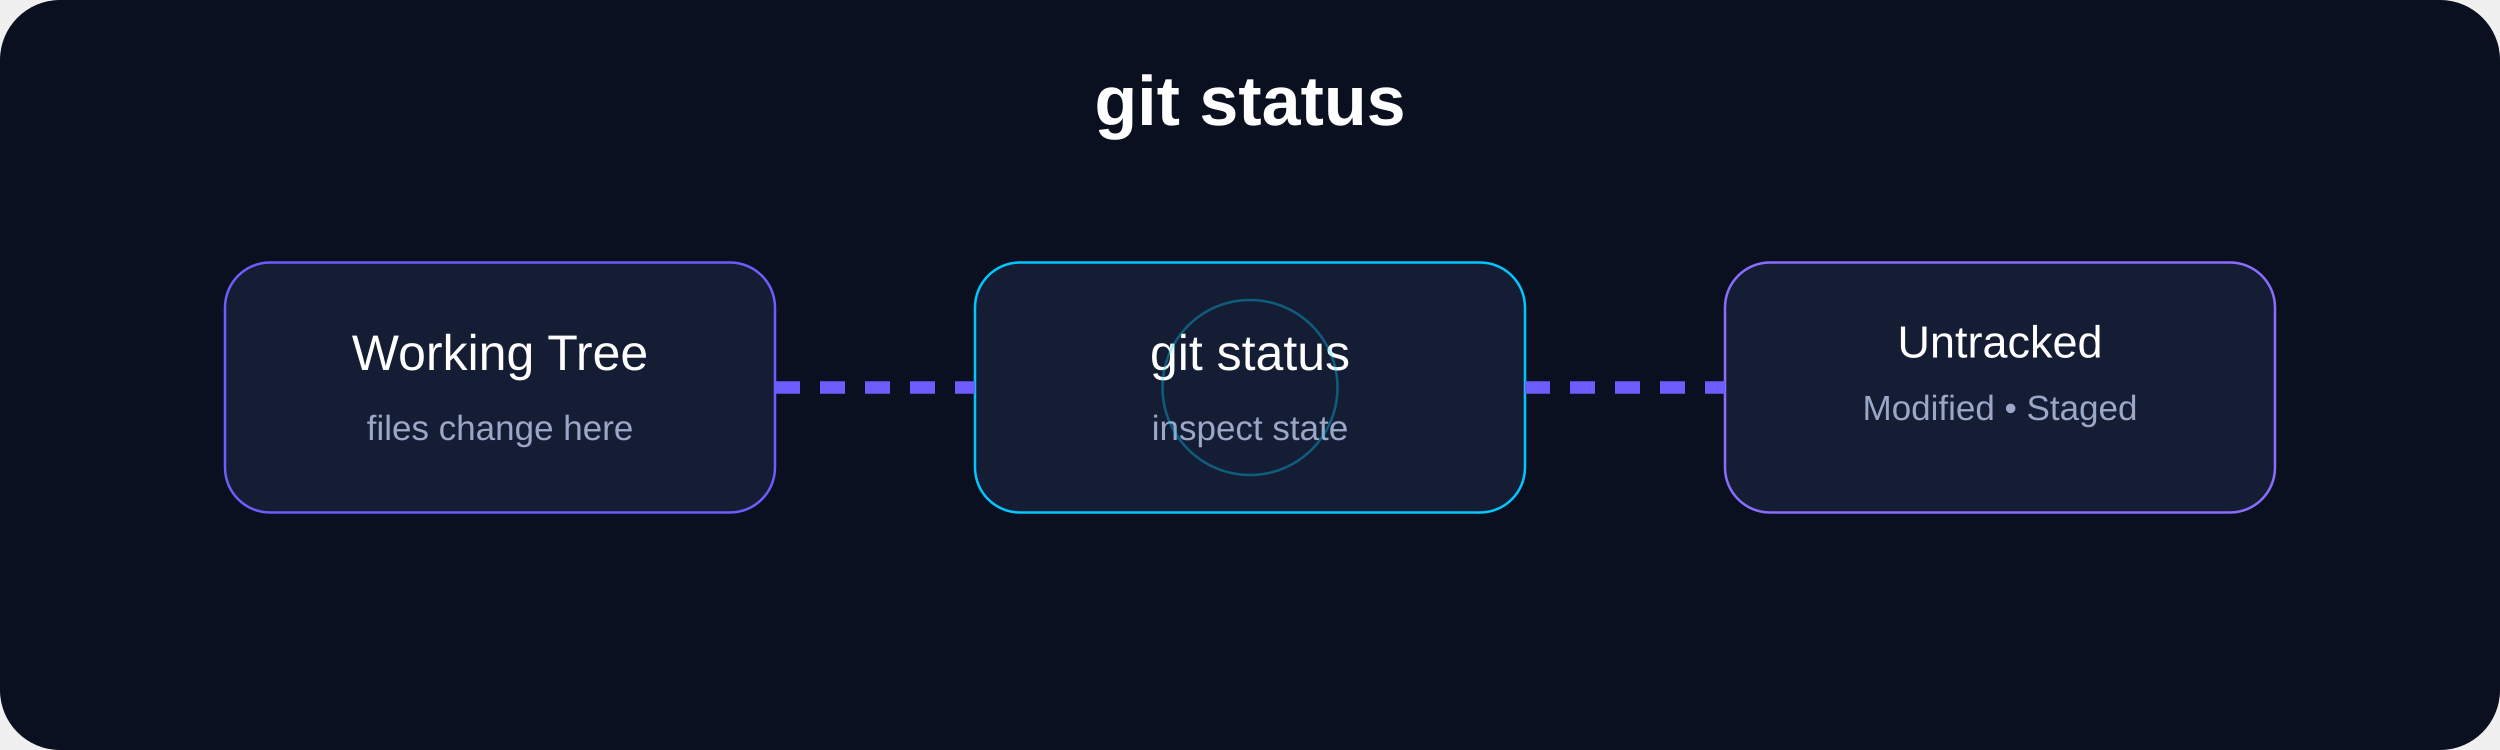
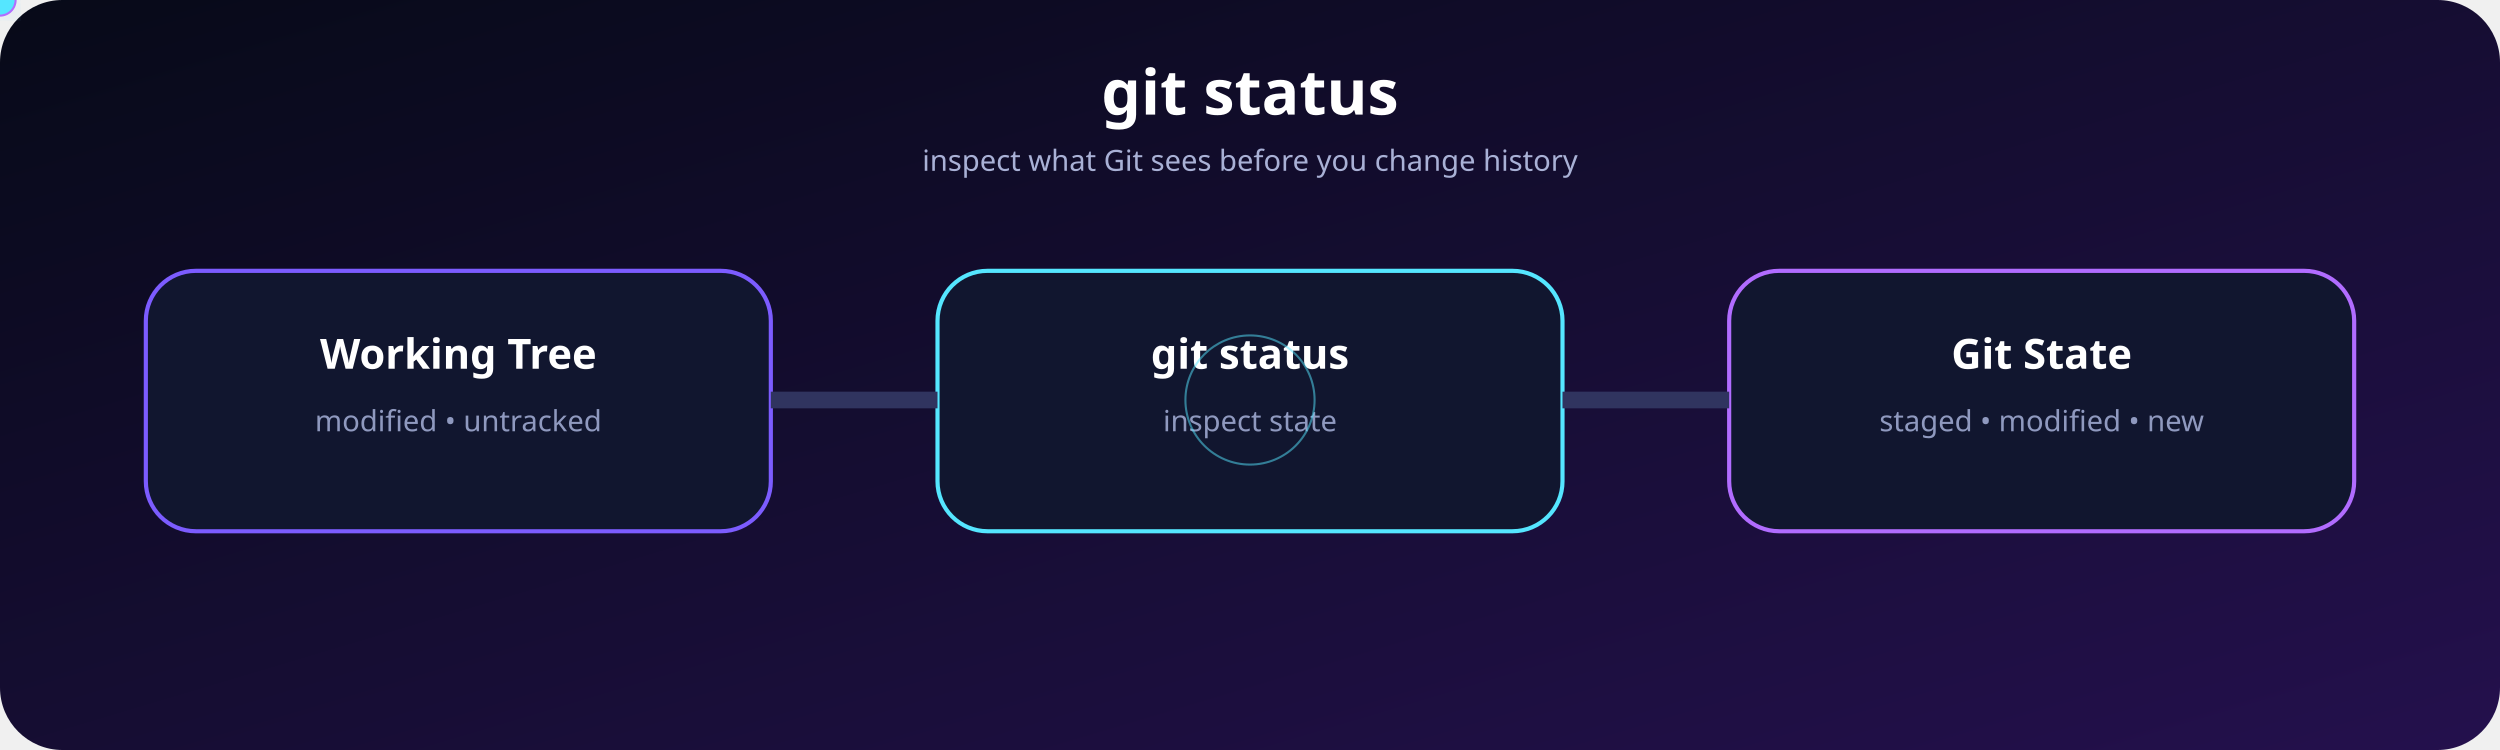
- <svg xmlns="http://www.w3.org/2000/svg" viewBox="0 0 1000 300">
-   <rect width="1000" height="300" rx="24" fill="#0b1020" />
-   <text x="500" y="50" text-anchor="middle" fill="white" font-family="Arial" font-size="28" font-weight="700">git status</text>
-   <g font-family="Arial" text-anchor="middle">
-     <rect x="90" y="105" width="220" height="100" rx="18" fill="#151d35" stroke="#6d5dfc" />
-     <text x="200" y="148" fill="white" font-size="20">Working Tree</text>
-     <text x="200" y="176" fill="#9aa7c7" font-size="14">files change here</text>
-     <rect x="390" y="105" width="220" height="100" rx="18" fill="#151d35" stroke="#00c8ff" />
-     <text x="500" y="148" fill="white" font-size="20">git status</text>
-     <text x="500" y="176" fill="#9aa7c7" font-size="14">inspect state</text>
-     <rect x="690" y="105" width="220" height="100" rx="18" fill="#151d35" stroke="#8a6cff" />
-     <text x="800" y="143" fill="white" font-size="18">Untracked</text>
-     <text x="800" y="168" fill="#9aa7c7" font-size="14">Modified • Staged</text>
+ <svg xmlns="http://www.w3.org/2000/svg" viewBox="0 0 1200 360">
+   <defs>
+     <linearGradient id="b" x2="1" y2="1">
+       <stop stop-color="#070A18" />
+       <stop offset="1" stop-color="#24104D" />
+     </linearGradient>
+     <linearGradient id="f">
+       <stop stop-color="#7C5CFF" />
+       <stop offset="1" stop-color="#55E6FF" />
+     </linearGradient>
+     <filter id="g">
+       <feGaussianBlur stdDeviation="7" result="x" />
+       <feMerge>
+         <feMergeNode in="x" />
+         <feMergeNode in="SourceGraphic" />
+       </feMerge>
+     </filter>
+   </defs>
+   <rect width="1200" height="360" rx="30" fill="url(#b)" />
+   <text x="600" y="55" text-anchor="middle" fill="white" font-family="system-ui" font-size="30" font-weight="800">git status</text>
+   <text x="600" y="82" text-anchor="middle" fill="#A9B1D6" font-family="system-ui" font-size="14">inspect what Git sees before you change history</text>
+   <g font-family="system-ui" text-anchor="middle">
+     <rect x="70" y="130" width="300" height="125" rx="24" fill="#11162F" stroke="#7C5CFF" stroke-width="2" />
+     <text x="220" y="177" fill="white" font-size="20" font-weight="700">Working Tree</text>
+     <text x="220" y="207" fill="#8F99BF" font-size="14">modified • untracked</text>
+     <rect x="450" y="130" width="300" height="125" rx="24" fill="#11162F" stroke="#55E6FF" stroke-width="2" />
+     <text x="600" y="177" fill="white" font-size="20" font-weight="700">git status</text>
+     <text x="600" y="207" fill="#8F99BF" font-size="14">inspect state</text>
+     <rect x="830" y="130" width="300" height="125" rx="24" fill="#11162F" stroke="#B16CFF" stroke-width="2" />
+     <text x="980" y="177" fill="white" font-size="20" font-weight="700">Git State</text>
+     <text x="980" y="207" fill="#8F99BF" font-size="14">staged • modified • new</text>
  </g>
-   <path d="M310 155H390M610 155H690" stroke="#6d5dfc" stroke-width="5" stroke-dasharray="10 8">
-     <animate attributeName="stroke-dashoffset" from="0" to="36" dur="1s" repeatCount="indefinite" />
+   <path d="M370 192H450M750 192H830" stroke="#30345F" stroke-width="8" />
+   <path d="M370 192H450M750 192H830" stroke="url(#f)" stroke-width="3" stroke-dasharray="11 11">
+     <animate attributeName="stroke-dashoffset" from="0" to="-44" dur="1s" repeatCount="indefinite" />
  </path>
-   <circle cx="500" cy="155" r="35" fill="none" stroke="#00d4ff" opacity=".35">
-     <animate attributeName="r" values="25;45;25" dur="2s" repeatCount="indefinite" />
+   <g filter="url(#g)">
+     <circle r="8" fill="#B16CFF">
+       <animateMotion dur="1.8s" repeatCount="indefinite" path="M370 192H450" />
+     </circle>
+     <circle r="7" fill="#55E6FF">
+       <animateMotion dur="1.8s" begin=".5s" repeatCount="indefinite" path="M750 192H830" />
+     </circle>
+   </g>
+   <circle cx="600" cy="192" r="31" fill="none" stroke="#55E6FF" opacity=".5">
+     <animate attributeName="r" values="25;40;25" dur="2s" repeatCount="indefinite" />
  </circle>
</svg>
